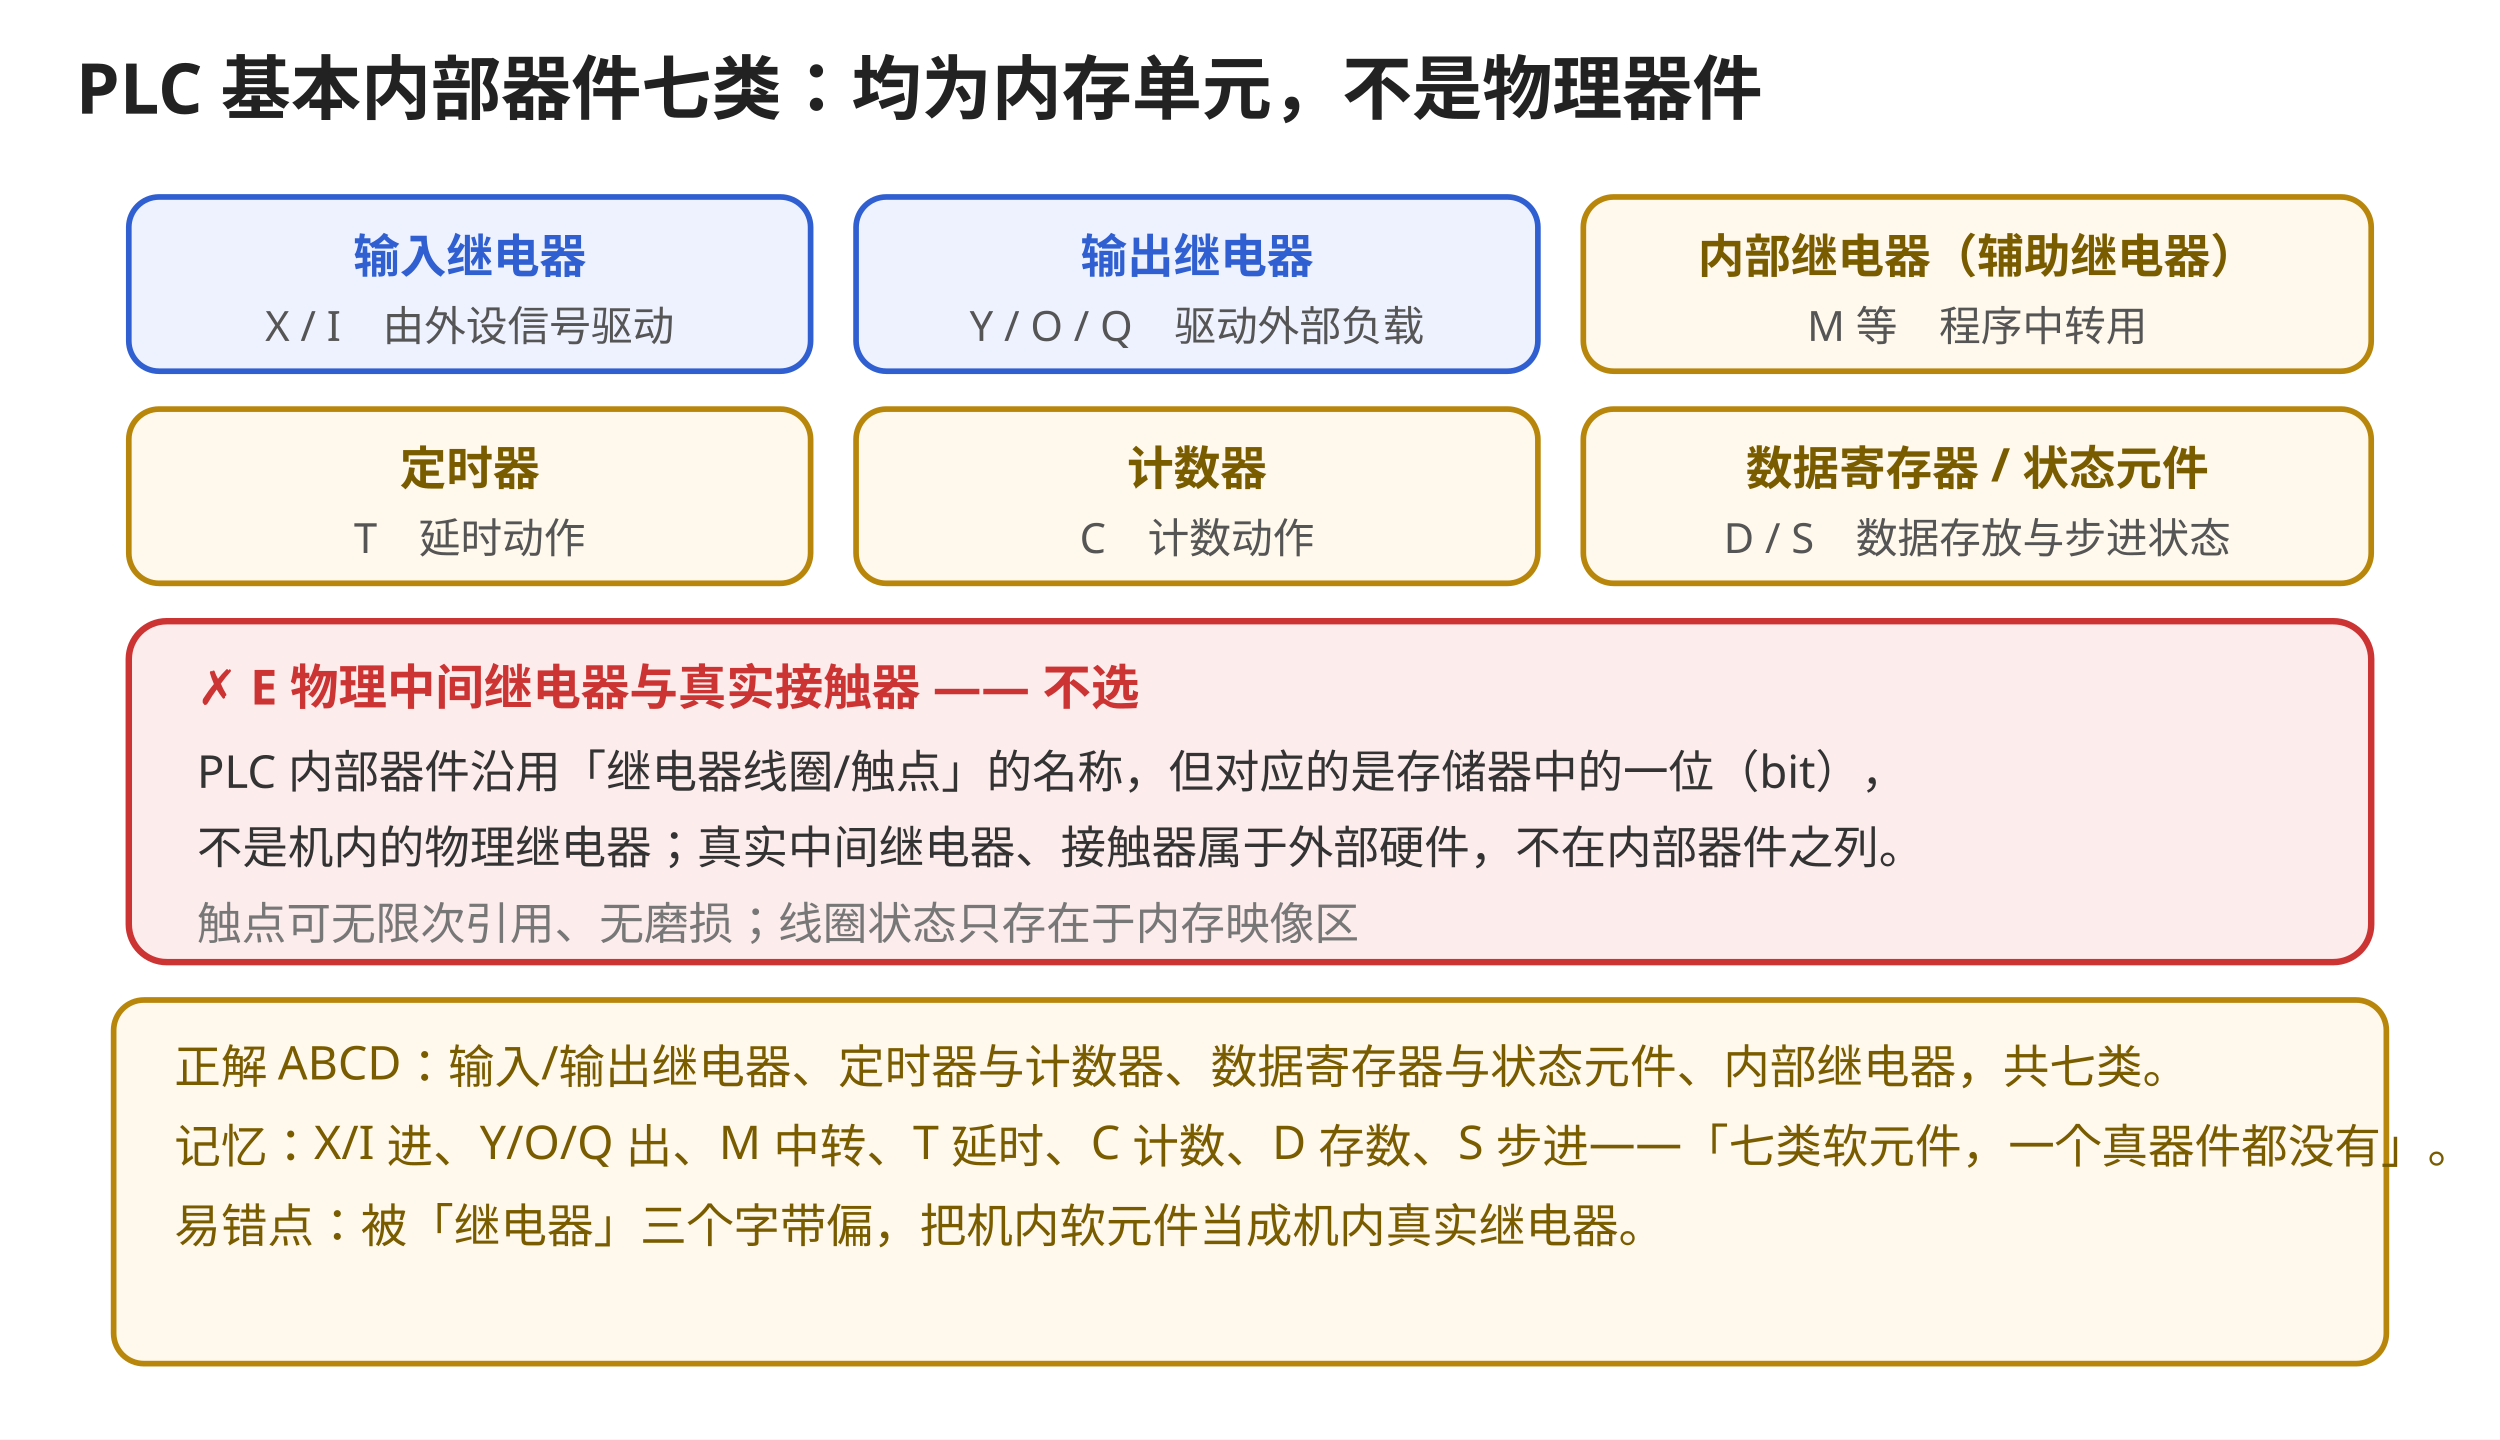
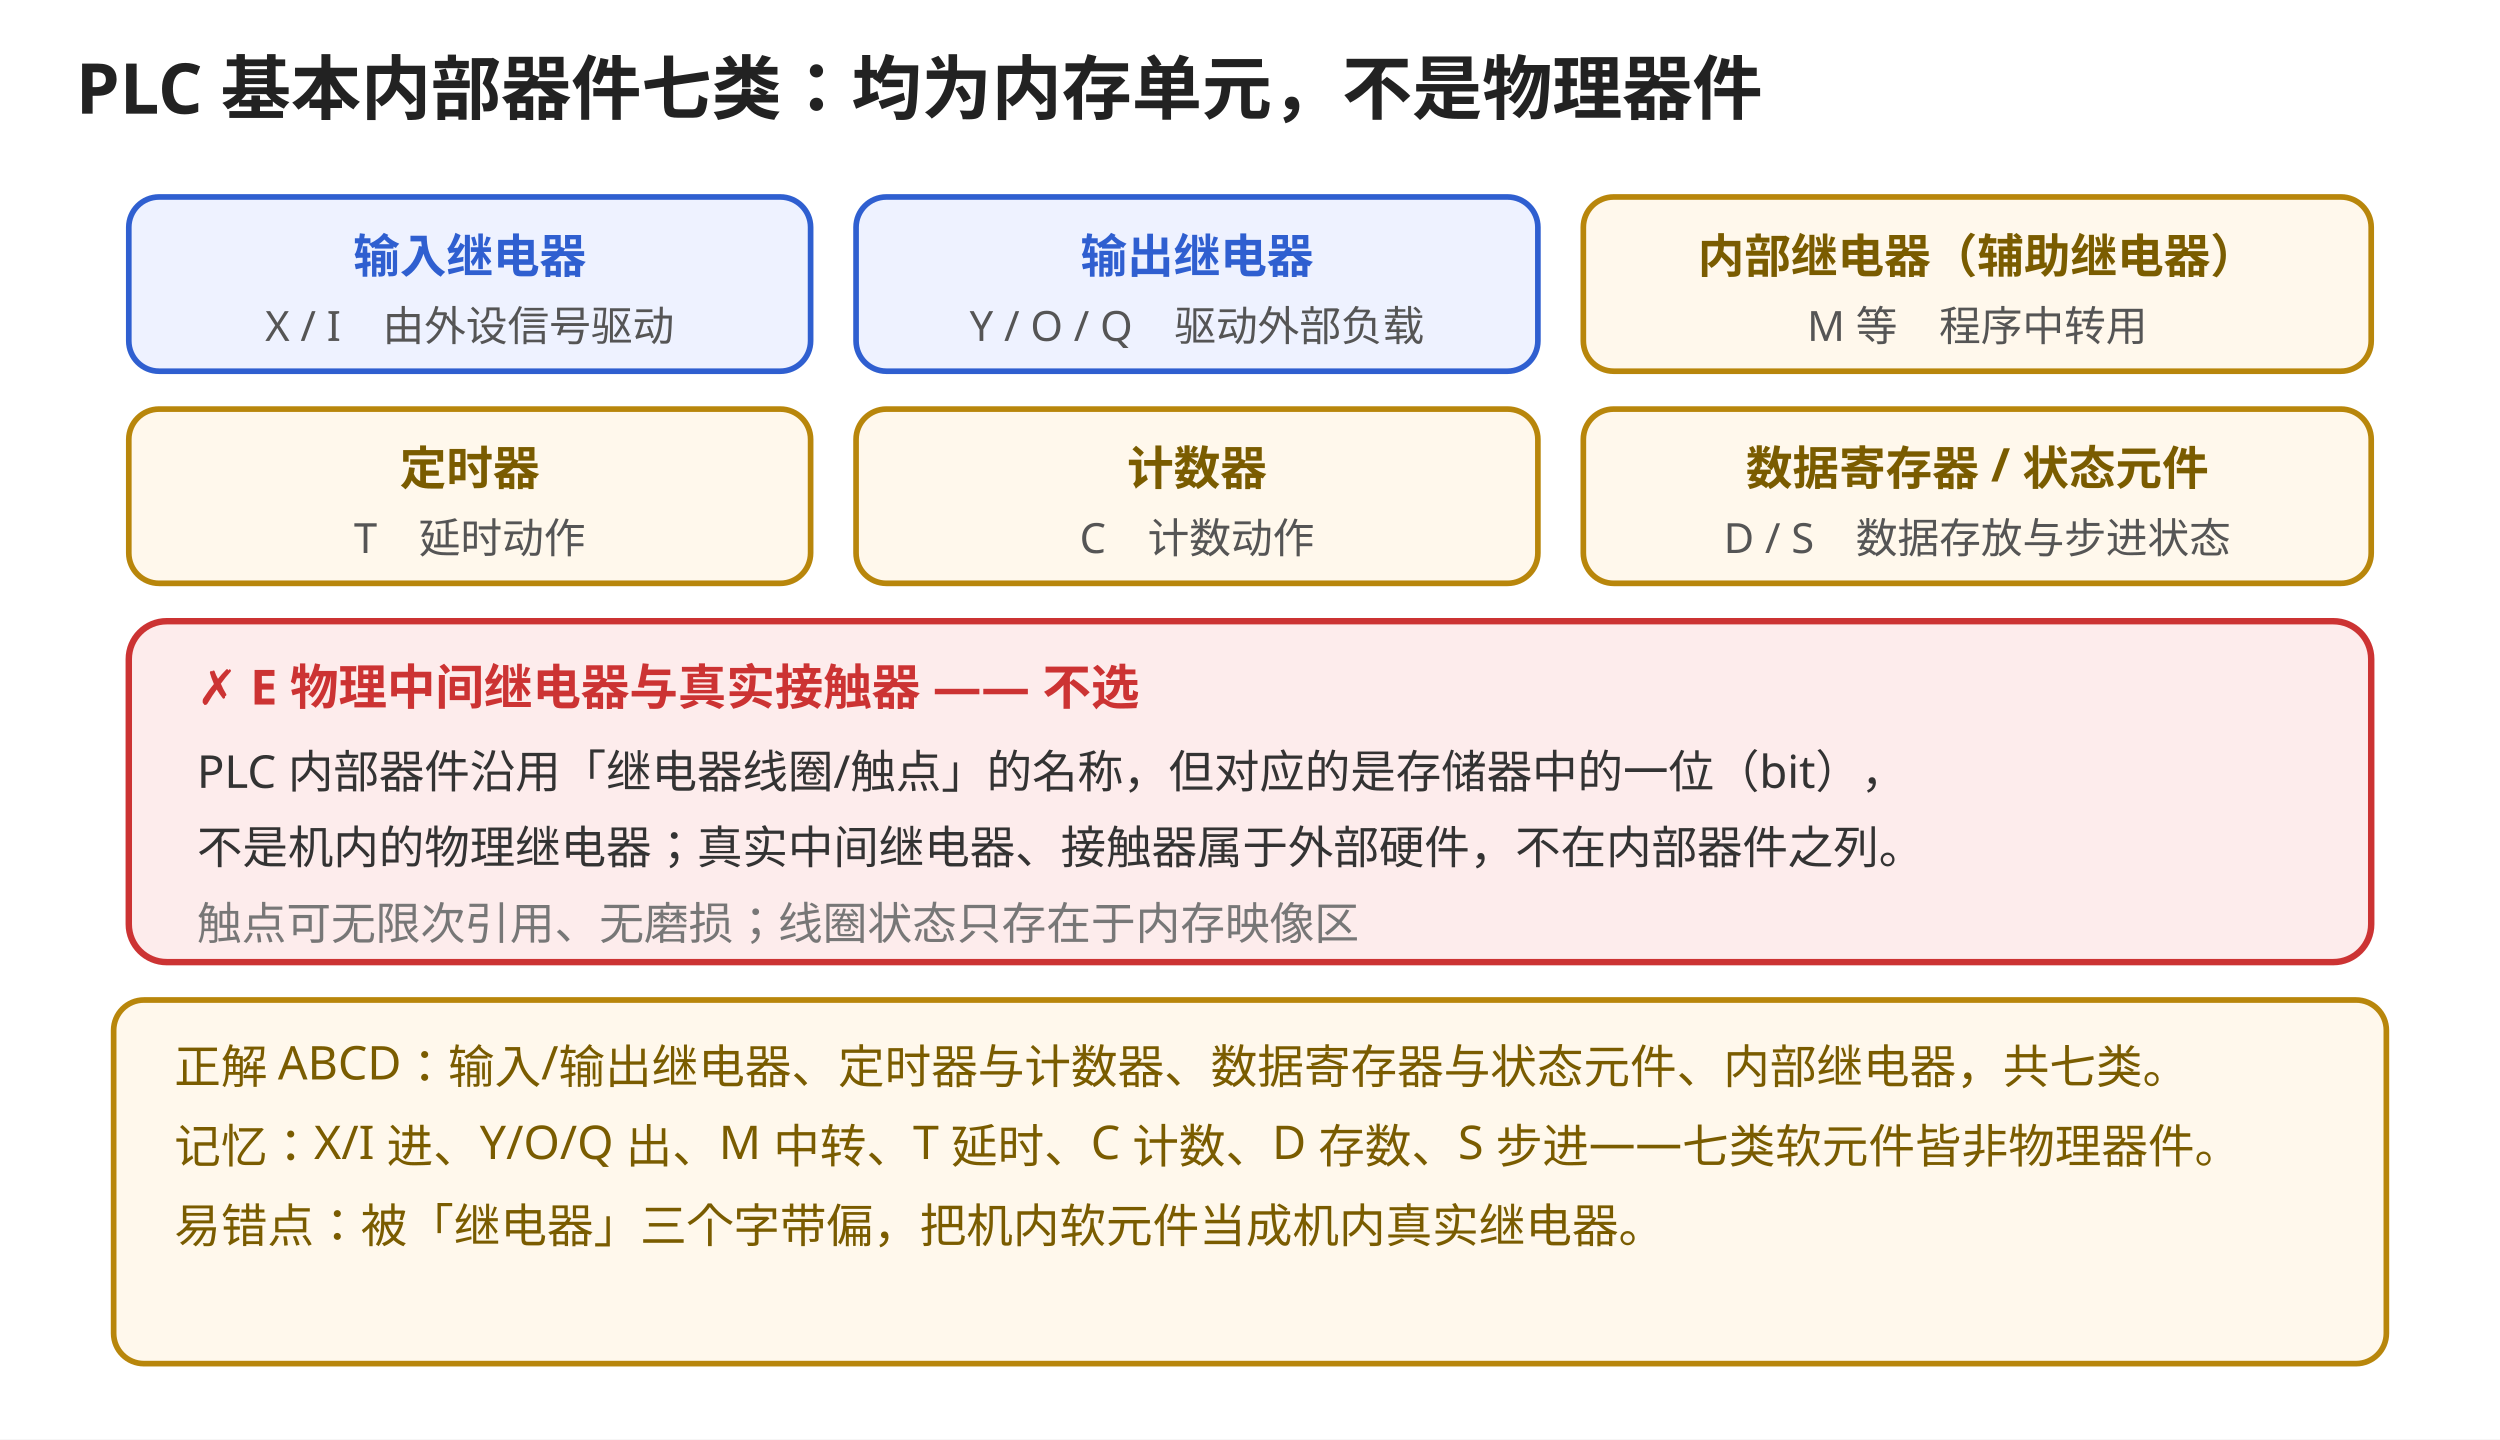
<svg xmlns="http://www.w3.org/2000/svg" viewBox="0 0 660 380" font-family="'Microsoft YaHei',sans-serif">
  <rect width="660" height="380" fill="#ffffff" />
  <text x="20" y="30" font-size="18.5" font-weight="bold" fill="#222">PLC 基本内部器件七类：均为内存单元，不是物理器件</text>
  <rect x="34" y="52" width="180" height="46" rx="8" fill="#eef2ff" stroke="#2F5FD0" stroke-width="1.5" />
  <text x="124" y="72" font-size="12.3" text-anchor="middle" fill="#2F5FD0" font-weight="bold">输入继电器</text>
  <text x="124" y="90" font-size="11" text-anchor="middle" fill="#555">X / I　由外设信号驱动</text>
  <rect x="226" y="52" width="180" height="46" rx="8" fill="#eef2ff" stroke="#2F5FD0" stroke-width="1.5" />
  <text x="316" y="72" font-size="12.3" text-anchor="middle" fill="#2F5FD0" font-weight="bold">输出继电器</text>
  <text x="316" y="90" font-size="11" text-anchor="middle" fill="#555">Y / O / Q　驱动外部负载</text>
  <rect x="418" y="52" width="208" height="46" rx="8" fill="#fff8ec" stroke="#b8860b" stroke-width="1.5" />
  <text x="522" y="72" font-size="12.3" text-anchor="middle" fill="#7a5c00" font-weight="bold">内部继电器（辅助继电器）</text>
  <text x="522" y="90" font-size="11" text-anchor="middle" fill="#555">M 等　程序中转用</text>
  <rect x="34" y="108" width="180" height="46" rx="8" fill="#fff8ec" stroke="#b8860b" stroke-width="1.5" />
  <text x="124" y="128" font-size="12.3" text-anchor="middle" fill="#7a5c00" font-weight="bold">定时器</text>
  <text x="124" y="146" font-size="11" text-anchor="middle" fill="#555">T　延时动作</text>
  <rect x="226" y="108" width="180" height="46" rx="8" fill="#fff8ec" stroke="#b8860b" stroke-width="1.5" />
  <text x="316" y="128" font-size="12.3" text-anchor="middle" fill="#7a5c00" font-weight="bold">计数器</text>
  <text x="316" y="146" font-size="11" text-anchor="middle" fill="#555">C　计数动作</text>
  <rect x="418" y="108" width="208" height="46" rx="8" fill="#fff8ec" stroke="#b8860b" stroke-width="1.5" />
  <text x="522" y="128" font-size="12.3" text-anchor="middle" fill="#7a5c00" font-weight="bold">数据寄存器 / 状态元件</text>
  <text x="522" y="146" font-size="11" text-anchor="middle" fill="#555">D / S　数据存放与步进状态</text>
  <rect x="34" y="164" width="592" height="90" rx="10" fill="#fdecec" stroke="#c33" stroke-width="1.7" />
  <text x="52" y="186" font-size="12.8" fill="#c33" font-weight="bold">✗ E 物理中间继电器与真实接触器 —— 不选</text>
  <text x="52" y="208" font-size="12" fill="#333">PLC 内部器件沿用「继电器线圈/触点」的名称，但对应的是存储器中的一位（bit），</text>
  <text x="52" y="228" font-size="12" fill="#333">不是机内的物理继电器；真实中间继电器、接触器属于外部硬件，不在内部器件之列。</text>
  <text x="52" y="248" font-size="11.8" fill="#777">触点可无限次引用、无磨损；线圈状态只存在于内存映像区</text>
  <rect x="30" y="264" width="600" height="96" rx="8" fill="#fff8ec" stroke="#b8860b" stroke-width="1.5" />
  <text x="46" y="286" font-size="12.3" fill="#7a5c00">正解 ABCD：输入/输出继电器、定时器与计数器、数据寄存器与状态元件、内部继电器，共七类。</text>
-   <text x="46" y="307" font-size="12.3" fill="#7a5c00">记忆：X/I 进、Y/O/Q 出、M 中转、T 延时、C 计数、D 存数、S 步进——「七类软元件，一个真器件都没有」。</text>
+   <text x="46" y="307" font-size="12.3" fill="#7a5c00">记忆：X/I 进、Y/O/Q 出、M 中转、T 延时、C 计数、D 存数、S 步进——七类软元件皆非物理器件。</text>
  <text x="46" y="328" font-size="12.3" fill="#7a5c00">易错点：被「继电器」三个字带偏，把机内软元件当成机内真实继电器。</text>
</svg>
